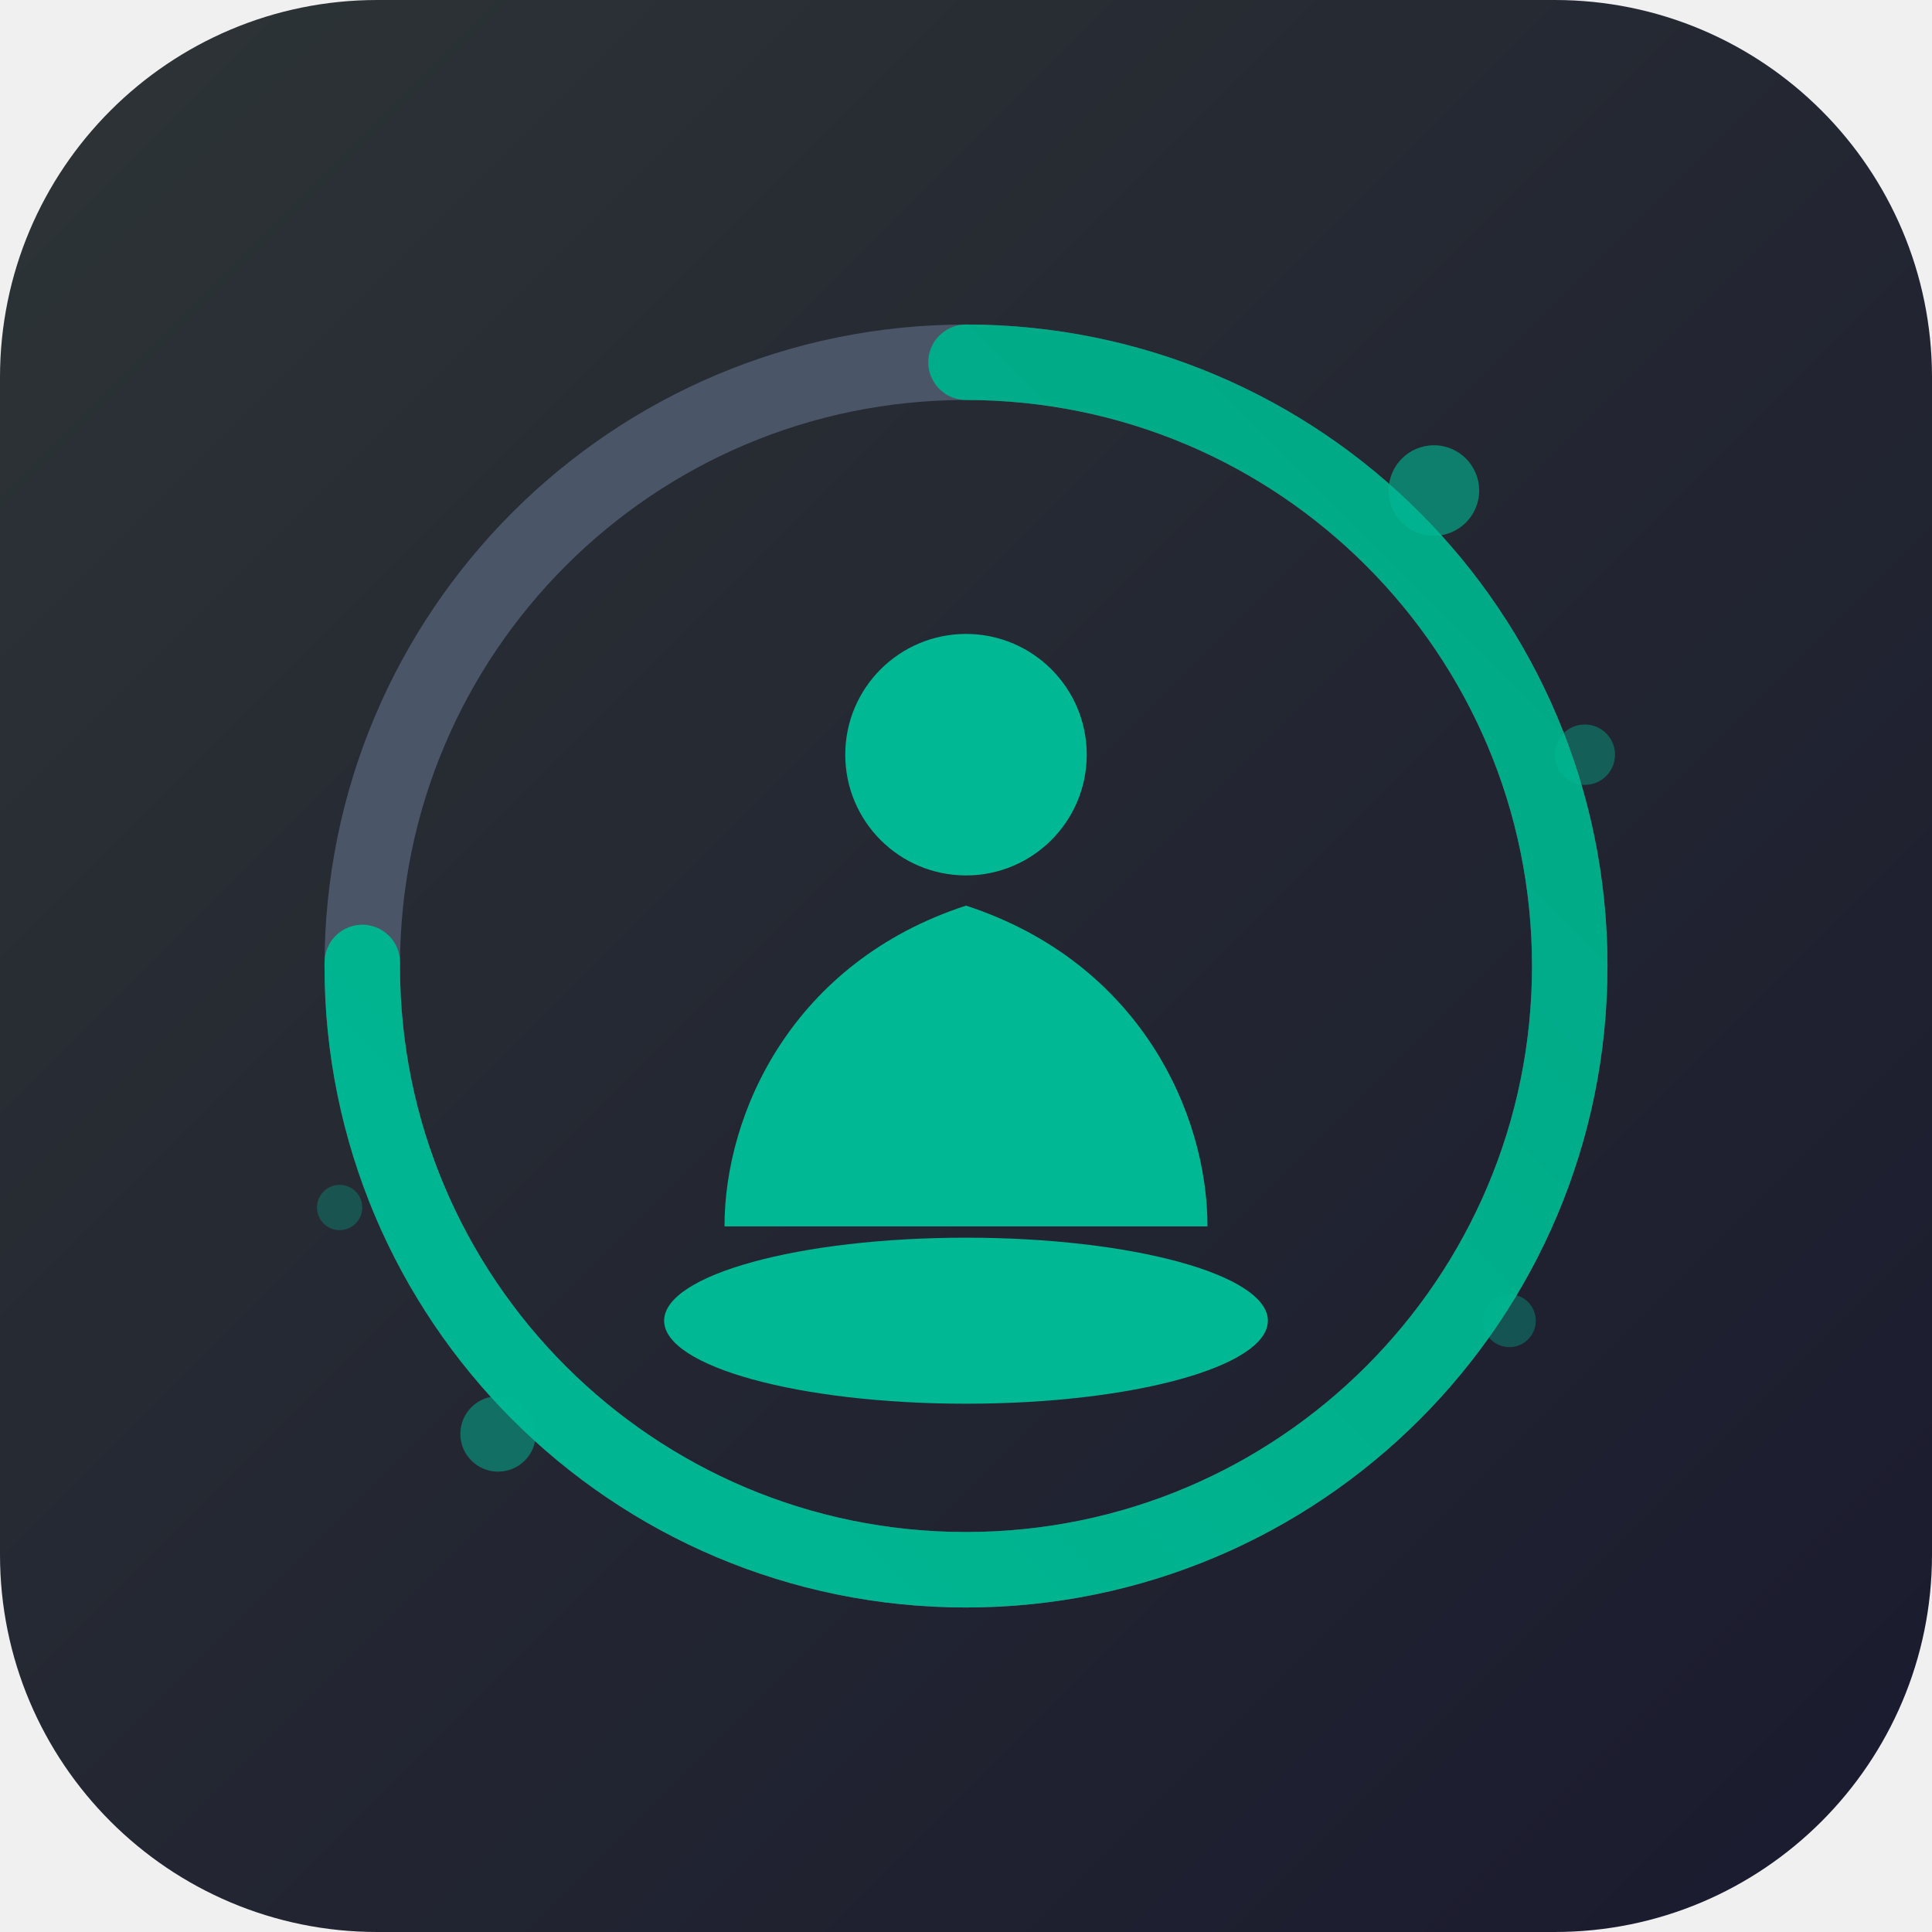
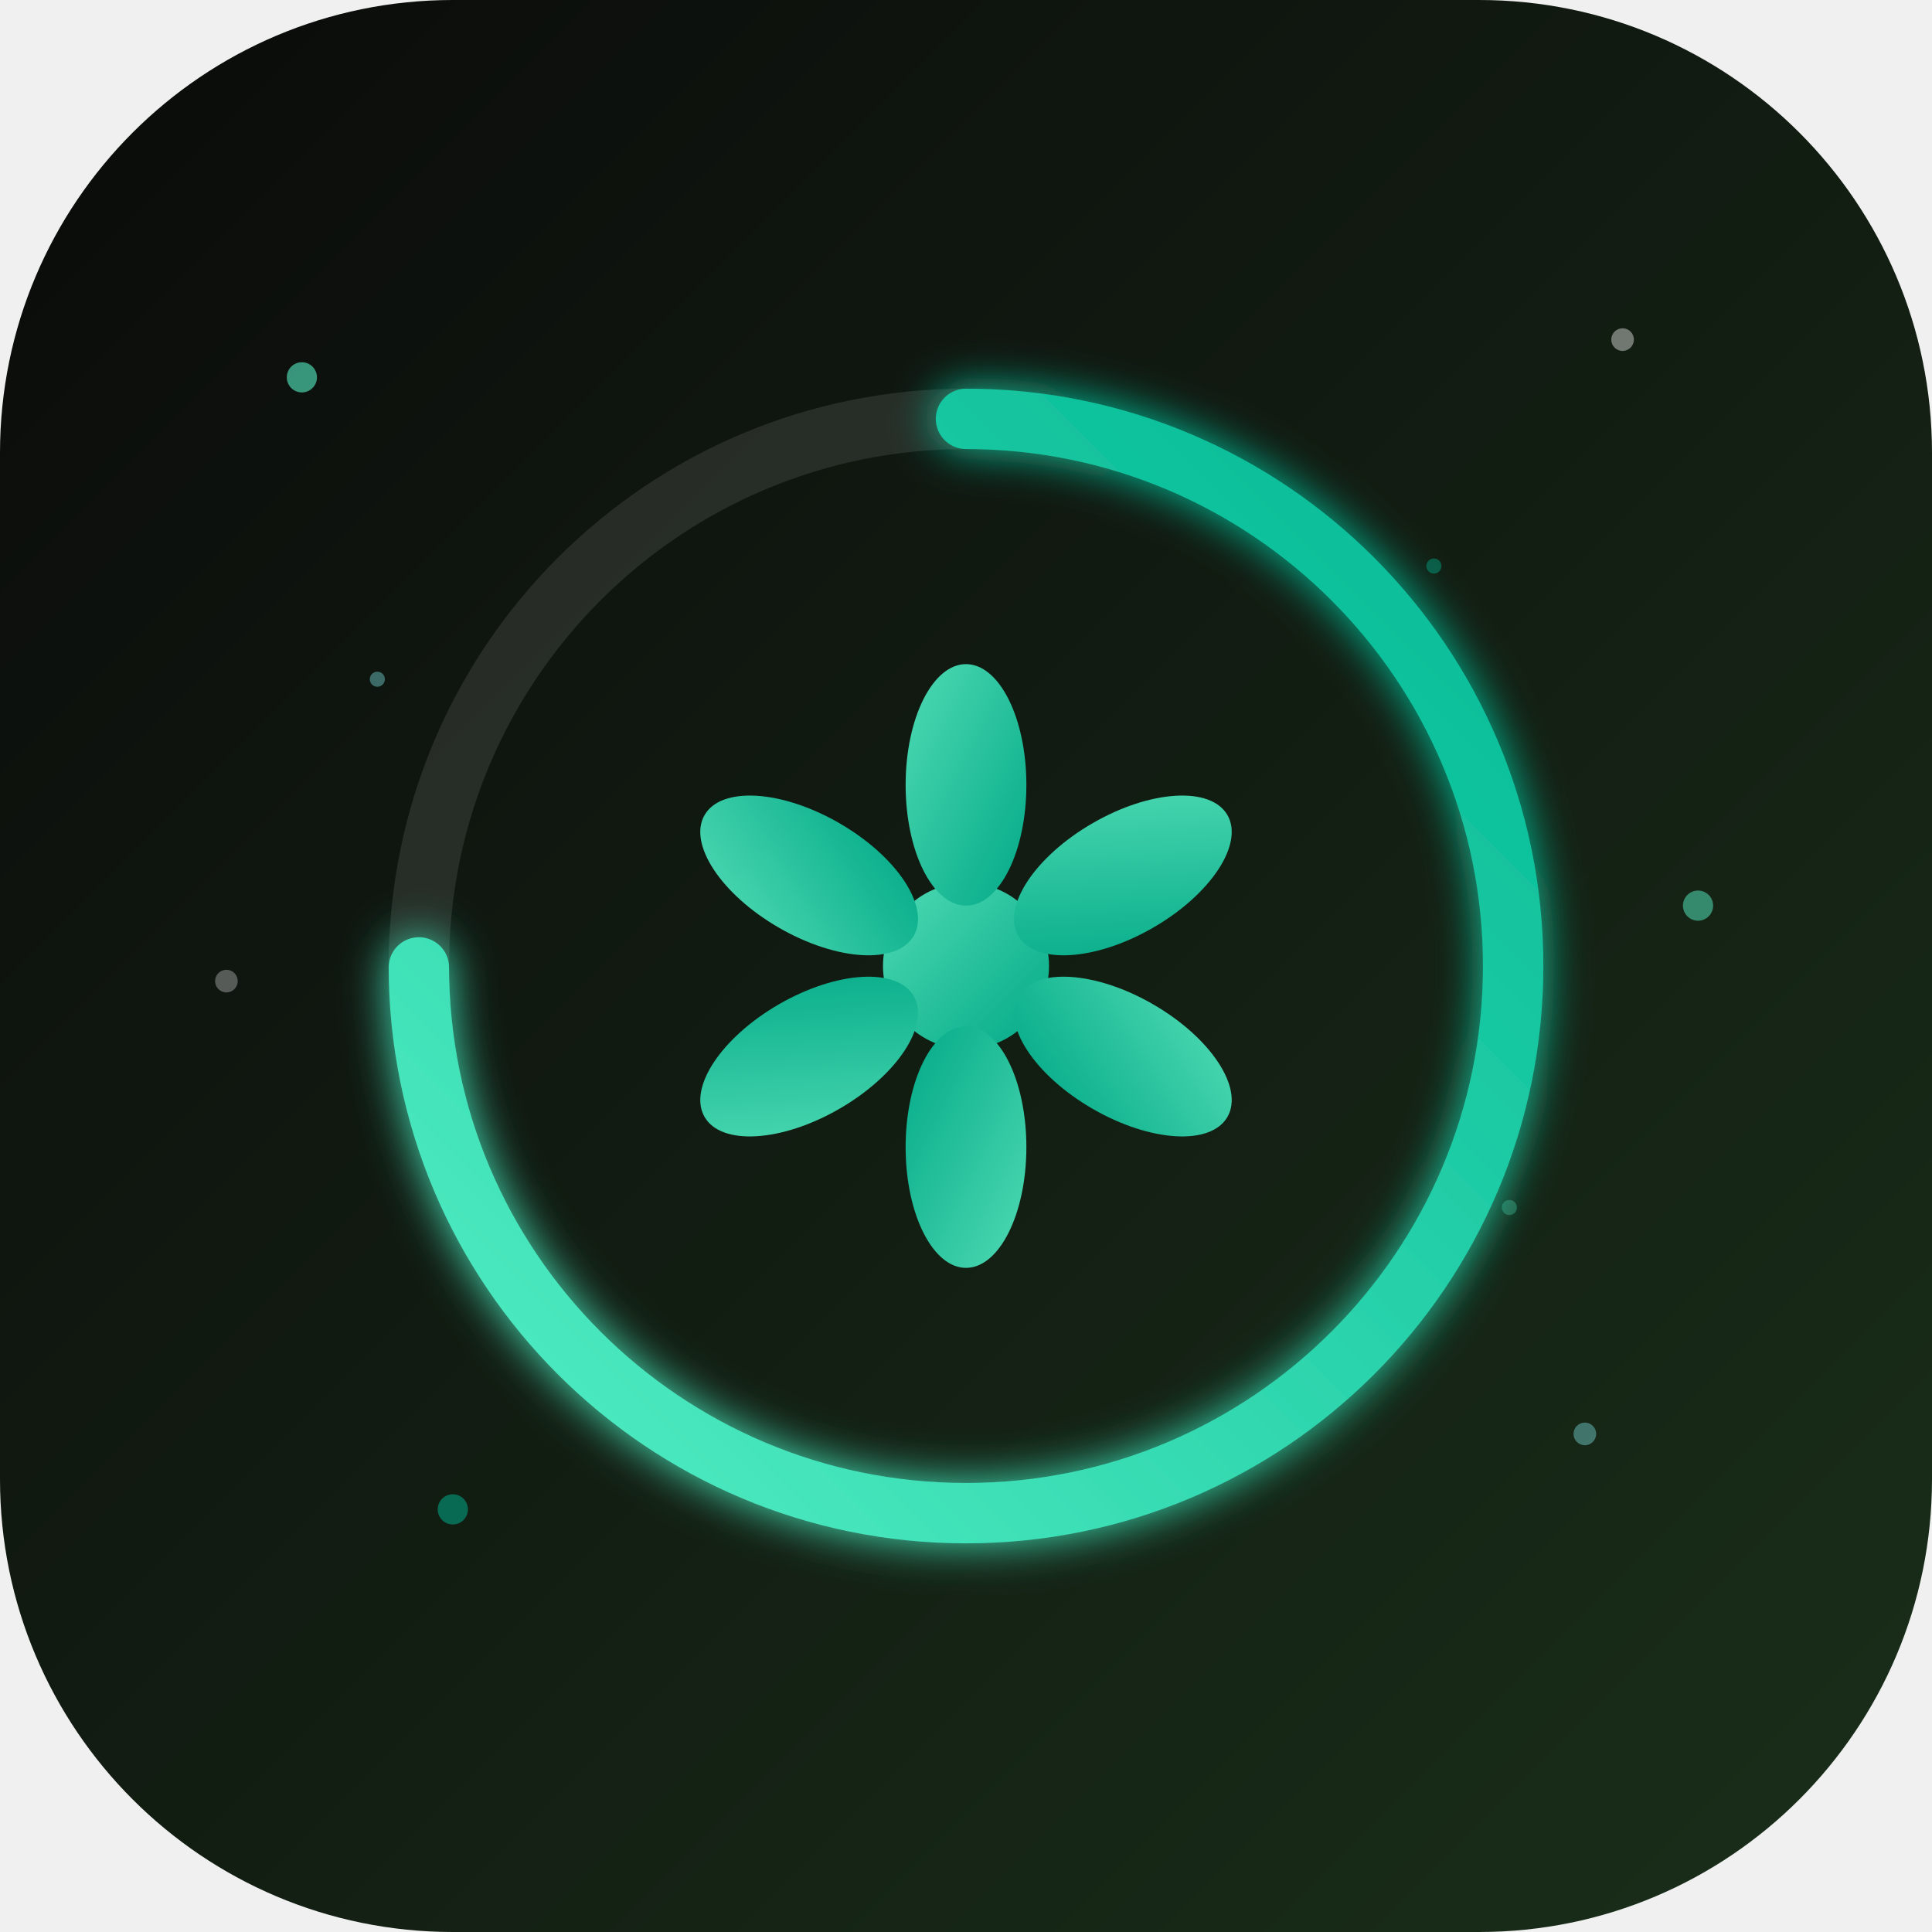
<svg xmlns="http://www.w3.org/2000/svg" viewBox="0 0 512 512">
  <defs>
    <linearGradient id="bg512" x1="0%" y1="0%" x2="100%" y2="100%">
-       <stop offset="0%" style="stop-color:#2d3436" />
-       <stop offset="100%" style="stop-color:#1a1a2e" />
+       <stop offset="0%" style="stop-color:#0a0a0a" />
+       <stop offset="100%" style="stop-color:#1a2f1a" />
    </linearGradient>
    <linearGradient id="ring512" x1="0%" y1="0%" x2="100%" y2="100%">
-       <stop offset="0%" style="stop-color:#00b894" />
-       <stop offset="100%" style="stop-color:#00a885" />
+       <stop offset="0%" style="stop-color:#55efc4" />
+       <stop offset="100%" style="stop-color:#00b894" />
    </linearGradient>
+     <filter id="glow512">
+       <feGaussianBlur stdDeviation="6" result="coloredBlur" />
+       <feMerge>
+         <feMergeNode in="coloredBlur" />
+         <feMergeNode in="SourceGraphic" />
+       </feMerge>
+     </filter>
  </defs>
-   <rect width="512" height="512" rx="100" fill="url(#bg512)" />
-   <circle cx="256" cy="256" r="160" fill="none" stroke="#4a5568" stroke-width="20" />
-   <circle cx="256" cy="256" r="160" fill="none" stroke="url(#ring512)" stroke-width="20" stroke-linecap="round" stroke-dasharray="1005" stroke-dashoffset="250" transform="rotate(-90 256 256)" />
-   <g fill="#00b894">
-     <circle cx="256" cy="200" r="32" />
-     <path d="M256 240 C210 255 192 295 192 325 L320 325 C320 295 302 255 256 240" />
-     <ellipse cx="256" cy="350" rx="80" ry="22" />
+   <rect width="512" height="512" rx="120" fill="url(#bg512)" />
+   <circle cx="80" cy="100" r="4" fill="#55efc4" opacity="0.6" />
+   <circle cx="430" cy="90" r="3" fill="#fff" opacity="0.4" />
+   <circle cx="120" cy="400" r="4" fill="#00b894" opacity="0.5" />
+   <circle cx="420" cy="380" r="3" fill="#81ecec" opacity="0.4" />
+   <circle cx="60" cy="260" r="3" fill="#fff" opacity="0.3" />
+   <circle cx="450" cy="240" r="4" fill="#55efc4" opacity="0.5" />
+   <circle cx="100" cy="180" r="2" fill="#81ecec" opacity="0.4" />
+   <circle cx="400" cy="320" r="2" fill="#55efc4" opacity="0.3" />
+   <circle cx="150" cy="350" r="3" fill="#fff" opacity="0.25" />
+   <circle cx="380" cy="150" r="2" fill="#00b894" opacity="0.4" />
+   <circle cx="256" cy="256" r="145" fill="none" stroke="rgba(255,255,255,0.1)" stroke-width="16" />
+   <circle cx="256" cy="256" r="145" fill="none" stroke="url(#ring512)" stroke-width="16" stroke-linecap="round" stroke-dasharray="911" stroke-dashoffset="228" transform="rotate(-90 256 256)" filter="url(#glow512)" />
+   <g fill="url(#ring512)" opacity="0.9" transform="translate(256, 256)">
+     <circle cx="0" cy="0" r="22" />
+     <ellipse cx="0" cy="-48" rx="16" ry="32" transform="rotate(0)" />
+     <ellipse cx="0" cy="-48" rx="16" ry="32" transform="rotate(60)" />
+     <ellipse cx="0" cy="-48" rx="16" ry="32" transform="rotate(120)" />
+     <ellipse cx="0" cy="-48" rx="16" ry="32" transform="rotate(180)" />
+     <ellipse cx="0" cy="-48" rx="16" ry="32" transform="rotate(240)" />
+     <ellipse cx="0" cy="-48" rx="16" ry="32" transform="rotate(300)" />
  </g>
-   <circle cx="380" cy="130" r="12" fill="#00b894" opacity="0.6" />
-   <circle cx="420" cy="200" r="8" fill="#00b894" opacity="0.4" />
-   <circle cx="132" cy="380" r="10" fill="#00b894" opacity="0.5" />
-   <circle cx="90" cy="320" r="6" fill="#00b894" opacity="0.3" />
-   <circle cx="400" cy="350" r="7" fill="#00b894" opacity="0.35" />
</svg>
